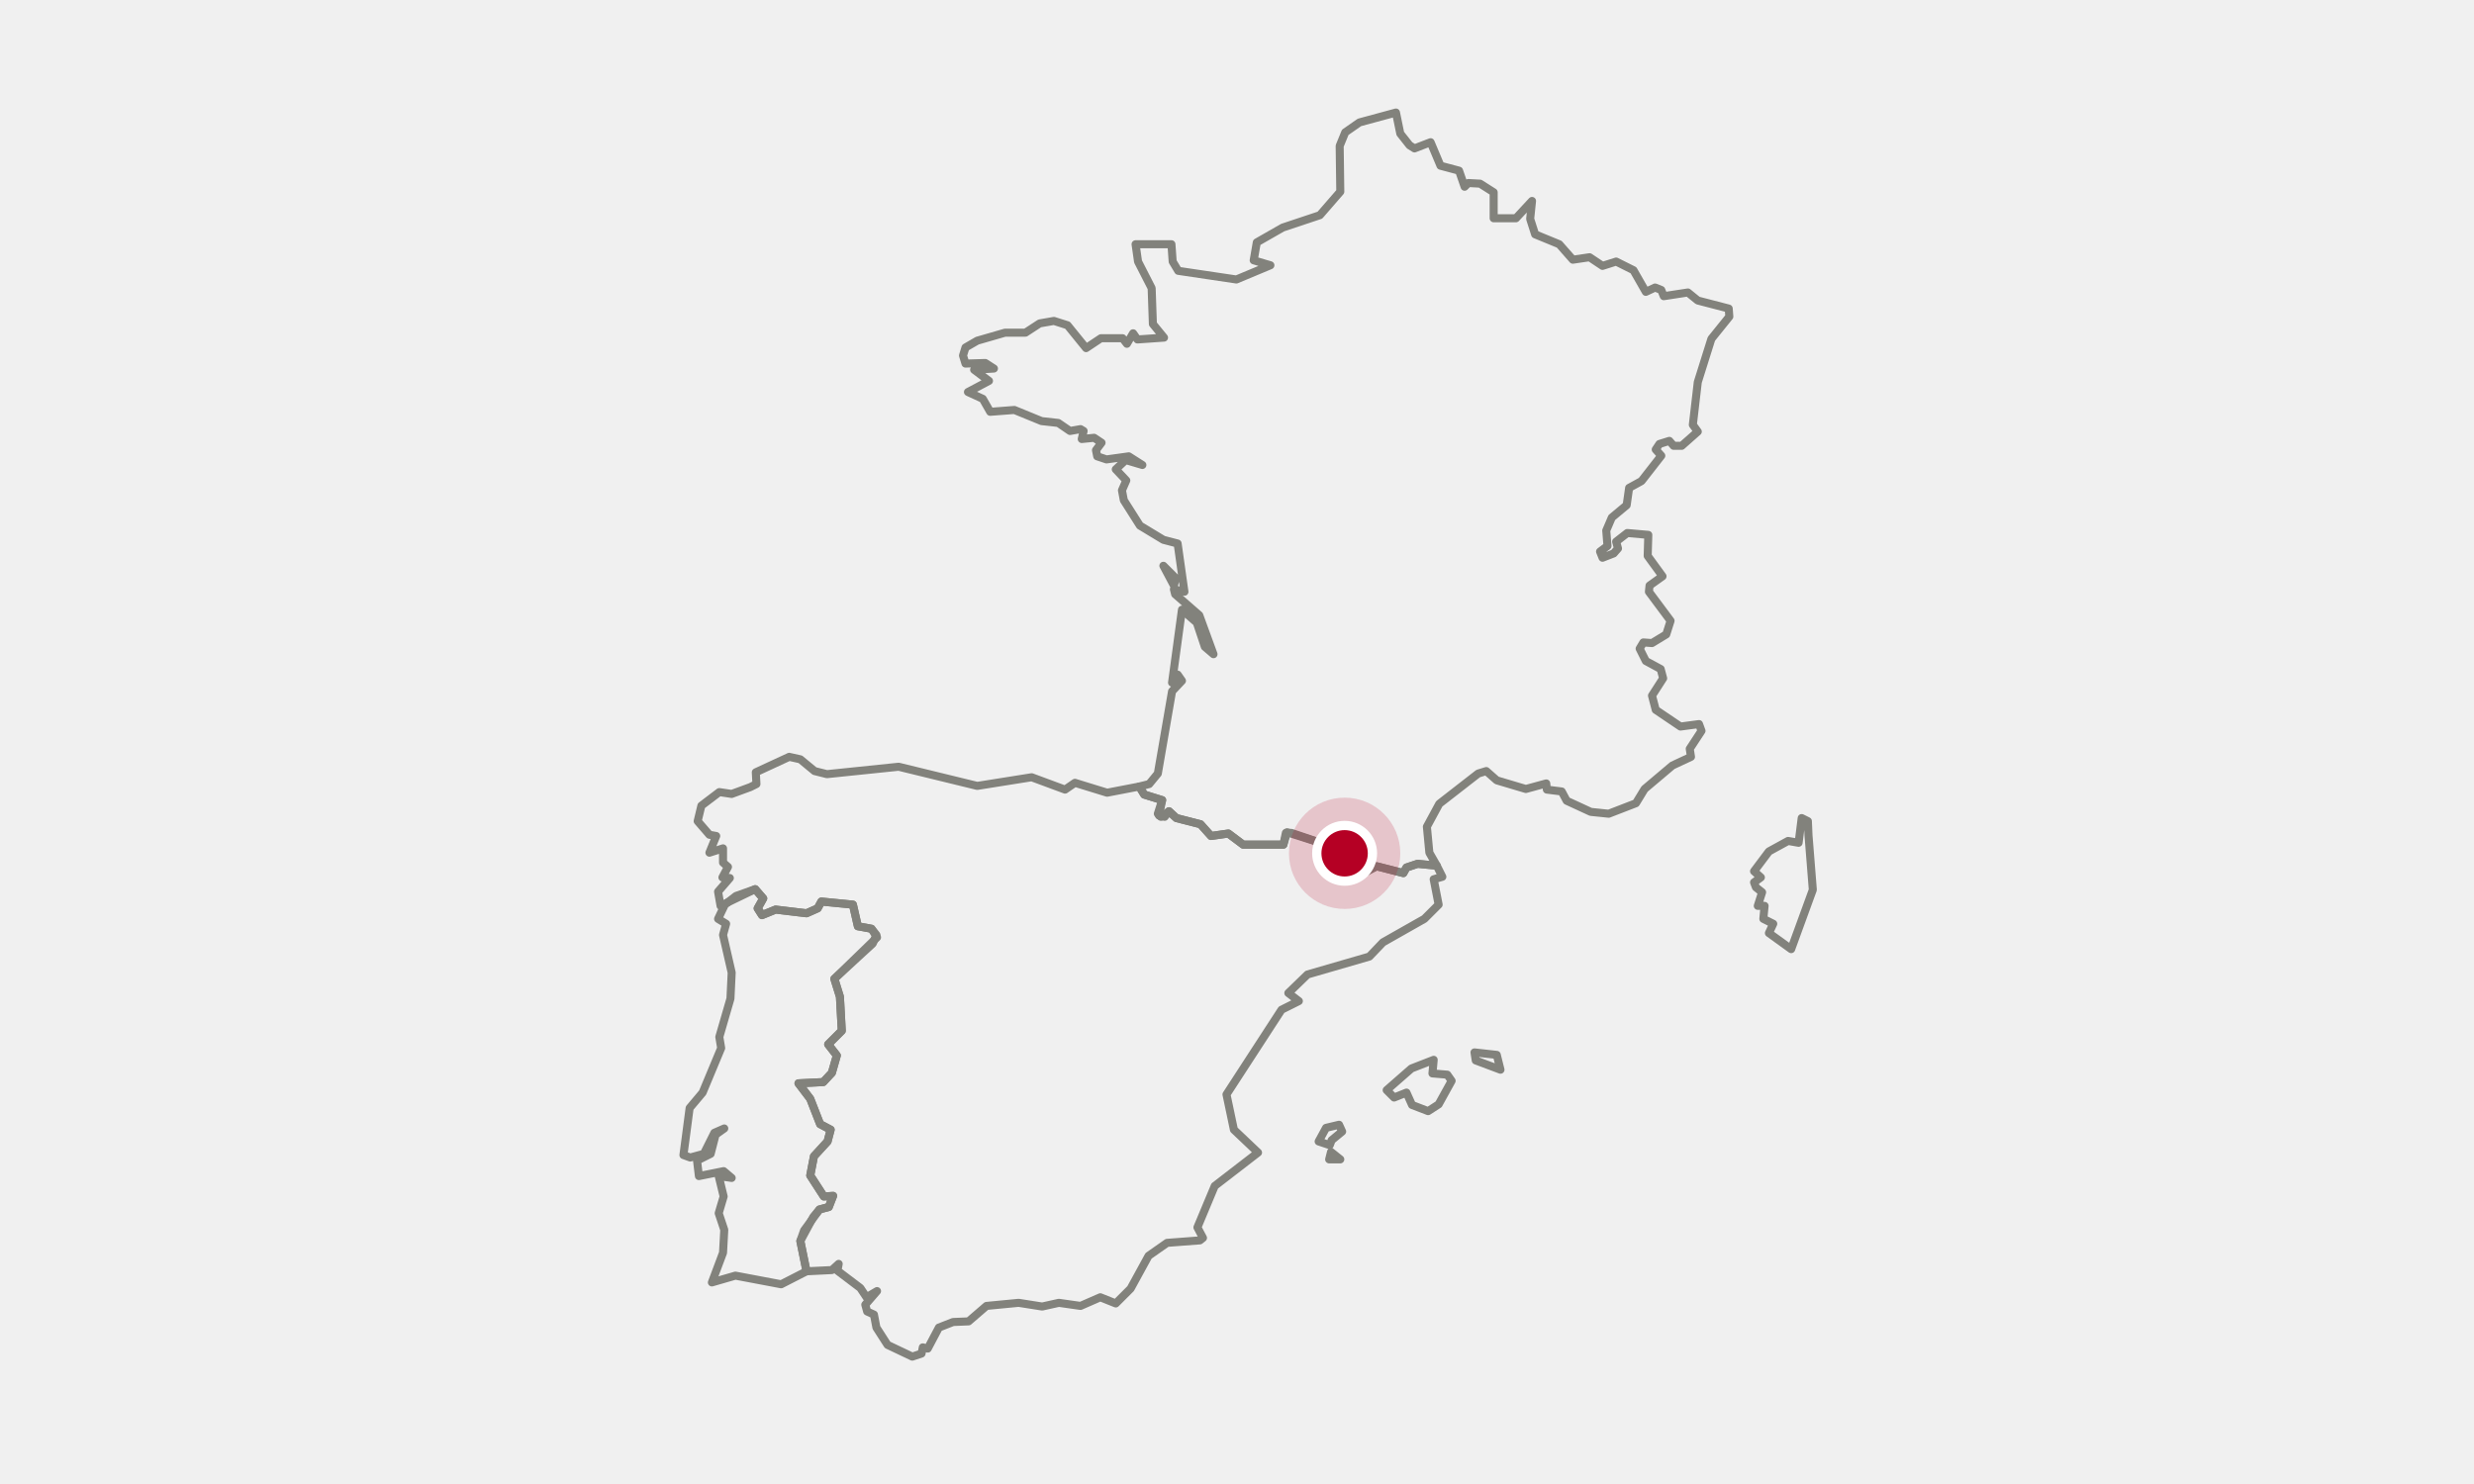
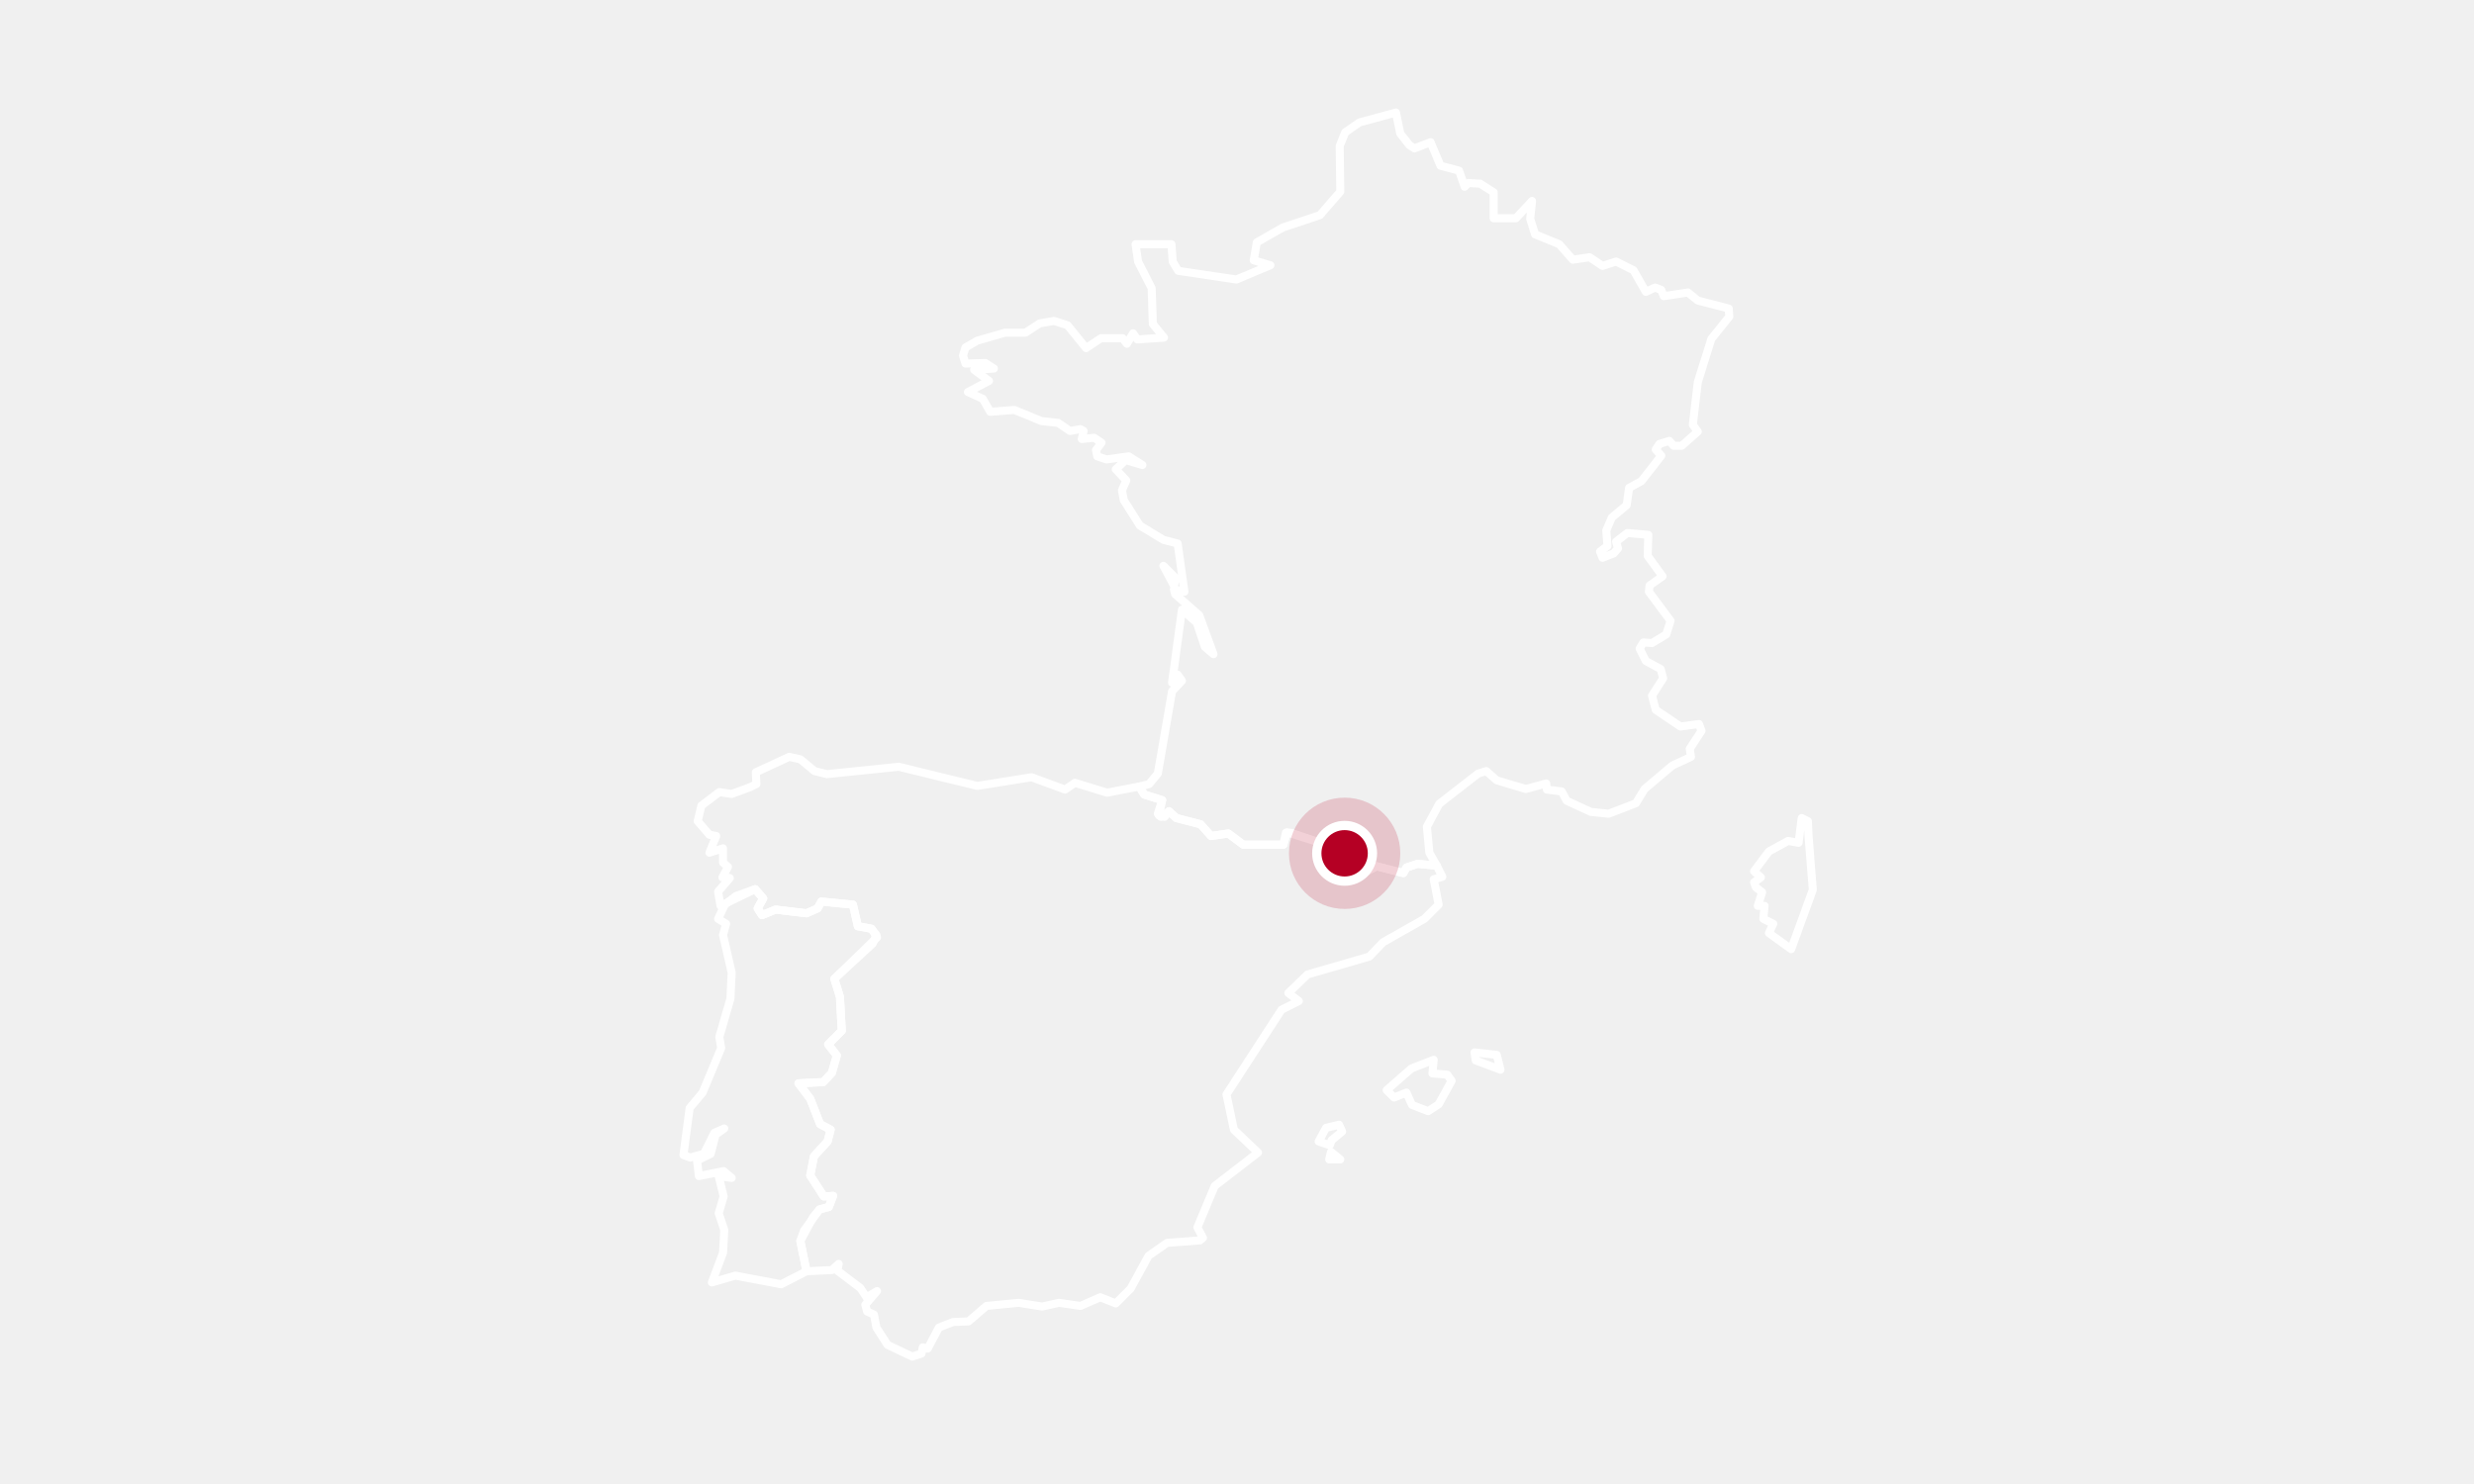
<svg xmlns="http://www.w3.org/2000/svg" width="400" height="240" viewBox="0 0 400 240">
-   <g fill="none" stroke="#82827c" stroke-width="1.3" stroke-linejoin="round" fill-rule="evenodd">
+   <g fill="none" stroke="#fff" stroke-width="1.3" stroke-linejoin="round" fill-rule="evenodd">
    <path data-country="ESP" d="M216.7,187.5 214.9,187.5 215.2,186.3 216.7,187.5ZM231.6,173.6 234,173.8 234.7,174.8 232.6,178.6 230.9,179.7 228.3,178.7 227.4,176.7 225.4,177.5 224.2,176.3 228.2,172.8 231.8,171.4 231.6,173.6ZM242.6,173 238.6,171.5 238.4,170.2 242,170.6 242.6,173ZM215.3,184.4 215,185.2 213.2,184.6 214.4,182.4 216.5,181.9 217,183 215.3,184.4ZM184.2,127.2 185,128.5 187.9,129.4 187.2,131.6 187.7,132.1 189,131.2 190.2,132.3 194.1,133.3 195.8,135.2 198.6,134.8 201,136.6 207.5,136.6 208.1,134.6 214.4,136.6 215.3,139.9 217.8,139 220.5,140.9 222.6,140.1 226.9,141.2 227.4,140.3 229.2,139.7 232.3,140 233.2,141.8 231.8,142.2 232.6,146.3 230.3,148.6 223.6,152.4 221.4,154.7 211.4,157.6 208.3,160.6 210,161.9 207.2,163.3 198.3,177 199.5,182.7 203.4,186.4 196.4,191.8 193.6,198.5 194.5,200.2 194,200.6 188.7,201 185.7,203.1 182.8,208.4 180.4,210.8 177.9,209.8 174.7,211.2 171.2,210.7 168.5,211.3 164.7,210.7 159.5,211.2 156.6,213.7 154.1,213.8 151.8,214.7 150,218.1 149.2,217.9 149,218.9 147.5,219.4 143.5,217.5 141.7,214.7 141.3,212.6 140.2,212.1 139.9,211 141.8,208.8 140.1,209.8 139.1,208.3 135.4,205.5 135.6,204.4 134.5,205.4 130.4,205.6 129.4,200.7 131.5,196.8 132.5,195.6 134,195.2 134.7,193.4 133.2,193.5 131,190.1 131.6,187 133.8,184.6 134.3,182.7 132.6,181.8 131,177.7 129.1,175.2 133.1,175 134.5,173.5 135.3,170.7 133.9,168.9 136.1,166.7 135.8,161.2 134.9,158.3 141.1,152.6 141.7,151.2 140.9,150.2 138.7,149.8 137.9,146.3 132.8,145.8 132.2,146.9 130.4,147.7 125.4,147.1 123.2,148 122.5,146.9 123.4,145.3 122.1,143.8 116.5,146.5 116.1,144.2 118,142 116.8,141.9 117.7,140.2 116.9,139.5 116.9,137.2 114.7,137.9 115.8,135.2 114.7,135 112.8,132.8 113.4,130.3 116.3,128.1 118.3,128.4 121.3,127.3 122.3,126.8 122.2,124.9 127.6,122.4 129.4,122.8 131.7,124.7 133.7,125.2 145.3,124 158,127.1 166.8,125.7 172.2,127.7 173.8,126.6 179,128.2 184.2,127.2Z" />
    <path data-country="PRT" d="M117.2,146.3 119,144.9 122.1,143.8 123.4,145.3 122.5,146.9 123.2,148 125.4,147.1 130.4,147.7 132.2,146.9 132.8,145.8 137.9,146.3 138.7,149.8 140.9,150.2 141.8,151.6 134.9,158.3 135.8,161.2 136.1,166.7 133.9,168.9 135.3,170.7 134.5,173.5 133.1,175 129.1,175.2 131,177.7 132.6,181.8 134.3,182.7 133.8,184.6 131.6,187 131,190.1 133.2,193.5 134.7,193.4 134,195.2 132.5,195.6 130,199 129.4,200.7 130.4,205.6 126.3,207.7 118.9,206.3 115.1,207.4 116.9,202.6 117.1,198.9 116.2,196.2 117,193.5 116.2,190.2 118.3,190.5 117,189.4 113,190.2 112.7,187.7 114.9,186.6 115.7,183.5 117.1,182.5 115.5,183.2 113.8,186.6 111.6,187.2 110.5,186.8 111.5,179.2 113.6,176.7 116.6,169.5 116.3,167.7 118.1,161.5 118.3,157.3 116.9,151.2 117.4,149.4 116.1,148.6 117.2,146.3Z" />
    <path data-country="AND" d="M217.8,139 215.3,139.9 215.1,137.8 215.8,137.2 217.8,137.7 217.8,139Z" />
    <path data-country="FRA" d="M292.4,135.1 293.1,143.9 289.6,153.5 286,150.9 286.7,149.4 285.1,148.6 285.3,146.5 284.2,146.5 284.9,144.3 283.9,143.5 283.6,142.7 284.7,141.9 283.6,140.9 286,137.7 289.1,136 290.8,136.3 291.3,132.3 292.3,132.8 292.4,135.1ZM274.5,69.8 271.9,72.1 270.6,72.1 269.9,71.3 268.3,71.8 267.7,72.7 268.6,73.7 265.4,77.8 263.4,78.9 263,81.7 260.6,83.7 259.7,85.8 259.9,88.3 258.7,89.2 259.1,90.2 260.9,89.5 261.6,88.7 261.3,87.6 263.1,86.2 266.5,86.5 266.4,89.9 268.8,93.2 266.7,94.7 266.6,95.7 270.1,100.4 269.4,102.6 267.1,104 265.7,103.9 265.1,104.9 266.1,106.9 268.5,108.2 268.9,109.7 267.1,112.5 267.7,114.8 271.7,117.5 274.7,117.1 275.1,118.2 273.2,121.1 273.4,122.4 270.4,123.8 265.9,127.6 264.5,129.9 260.1,131.6 257.2,131.3 253.3,129.5 252.5,128 250.1,127.7 250,126.7 246.7,127.6 242,126.2 240.3,124.7 239,125.1 232.7,130 230.7,133.7 231.1,137.9 232.3,140 229.2,139.7 227.4,140.3 226.9,141.2 222.6,140.1 220.9,141 217.8,139 217.8,137.7 215.8,137.2 215.1,137.8 214.4,136.6 208.8,134.7 207.9,134.7 207.5,136.6 201,136.6 198.6,134.8 195.8,135.2 194.1,133.3 190.2,132.3 189,131.2 188.3,132.1 187.4,131.9 187.9,129.4 185,128.5 184.2,127.2 185.8,126.8 187.2,125.1 189.5,111.8 191.1,110.1 190.4,109.1 189.5,110.4 191.1,98.6 193.5,100.7 194.8,104.6 196.2,105.8 193.9,99.5 190,96.1 189.8,95.3 191.5,95.7 190.4,87.9 188.1,87.3 184.3,85 181.7,80.9 181.4,79.3 182.1,77.7 180.4,75.9 182,74.4 184.7,75.2 182.5,73.8 178.9,74.3 177.4,73.8 177.2,72.8 178.1,71.6 176.9,70.8 174.9,71 175.2,69.7 174.7,69.4 173,69.7 171.1,68.4 168.4,68.1 164,66.3 160.1,66.6 158.9,64.5 156.5,63.4 159.9,61.6 157.5,59.8 160.7,59.6 159.3,58.7 156.1,58.8 155.7,57.5 156.1,56.2 158,55.1 162.5,53.8 165.8,53.8 168.1,52.3 170.4,51.9 172.6,52.6 175.6,56.3 178,54.7 181.5,54.7 182.2,55.6 183.2,53.9 183.9,54.9 188.2,54.6 186.4,52.4 186.2,46.6 184,42.3 183.6,39.5 189.4,39.5 189.6,42.3 190.5,43.8 199.9,45.2 205.4,42.9 202.7,42.1 203.2,39.2 207.4,36.8 213.4,34.8 216.7,31 216.6,23.6 217.5,21.4 219.8,19.8 225.7,18.2 226.4,21.6 227.9,23.5 228.7,24 231.3,23 232.9,26.8 235.9,27.6 236.8,30.2 237.4,29.6 239.3,29.7 241.5,31.1 241.5,35.3 245.1,35.3 247.7,32.5 247.4,35.4 248.2,37.9 252.1,39.5 254.3,42 257,41.6 259.1,43 261.3,42.3 264.1,43.7 266.1,47.2 267.6,46.5 268.6,46.9 269,47.9 272.9,47.3 274.5,48.6 279.5,49.9 279.6,51.2 276.7,54.8 274.5,61.8 273.7,68.7 274.5,69.8ZM190.1,93.5 189.8,94.7 188.1,91.5 190.1,93.5Z" />
  </g>
  <g data-coordinates="1.668,42.58">
    <circle cx="217.4" cy="138" r="9" fill="#b50024" opacity=".18" />
    <circle cx="217.4" cy="138" r="4.5" fill="#b50024" stroke="#fff" stroke-width="1.5" />
  </g>
</svg>
